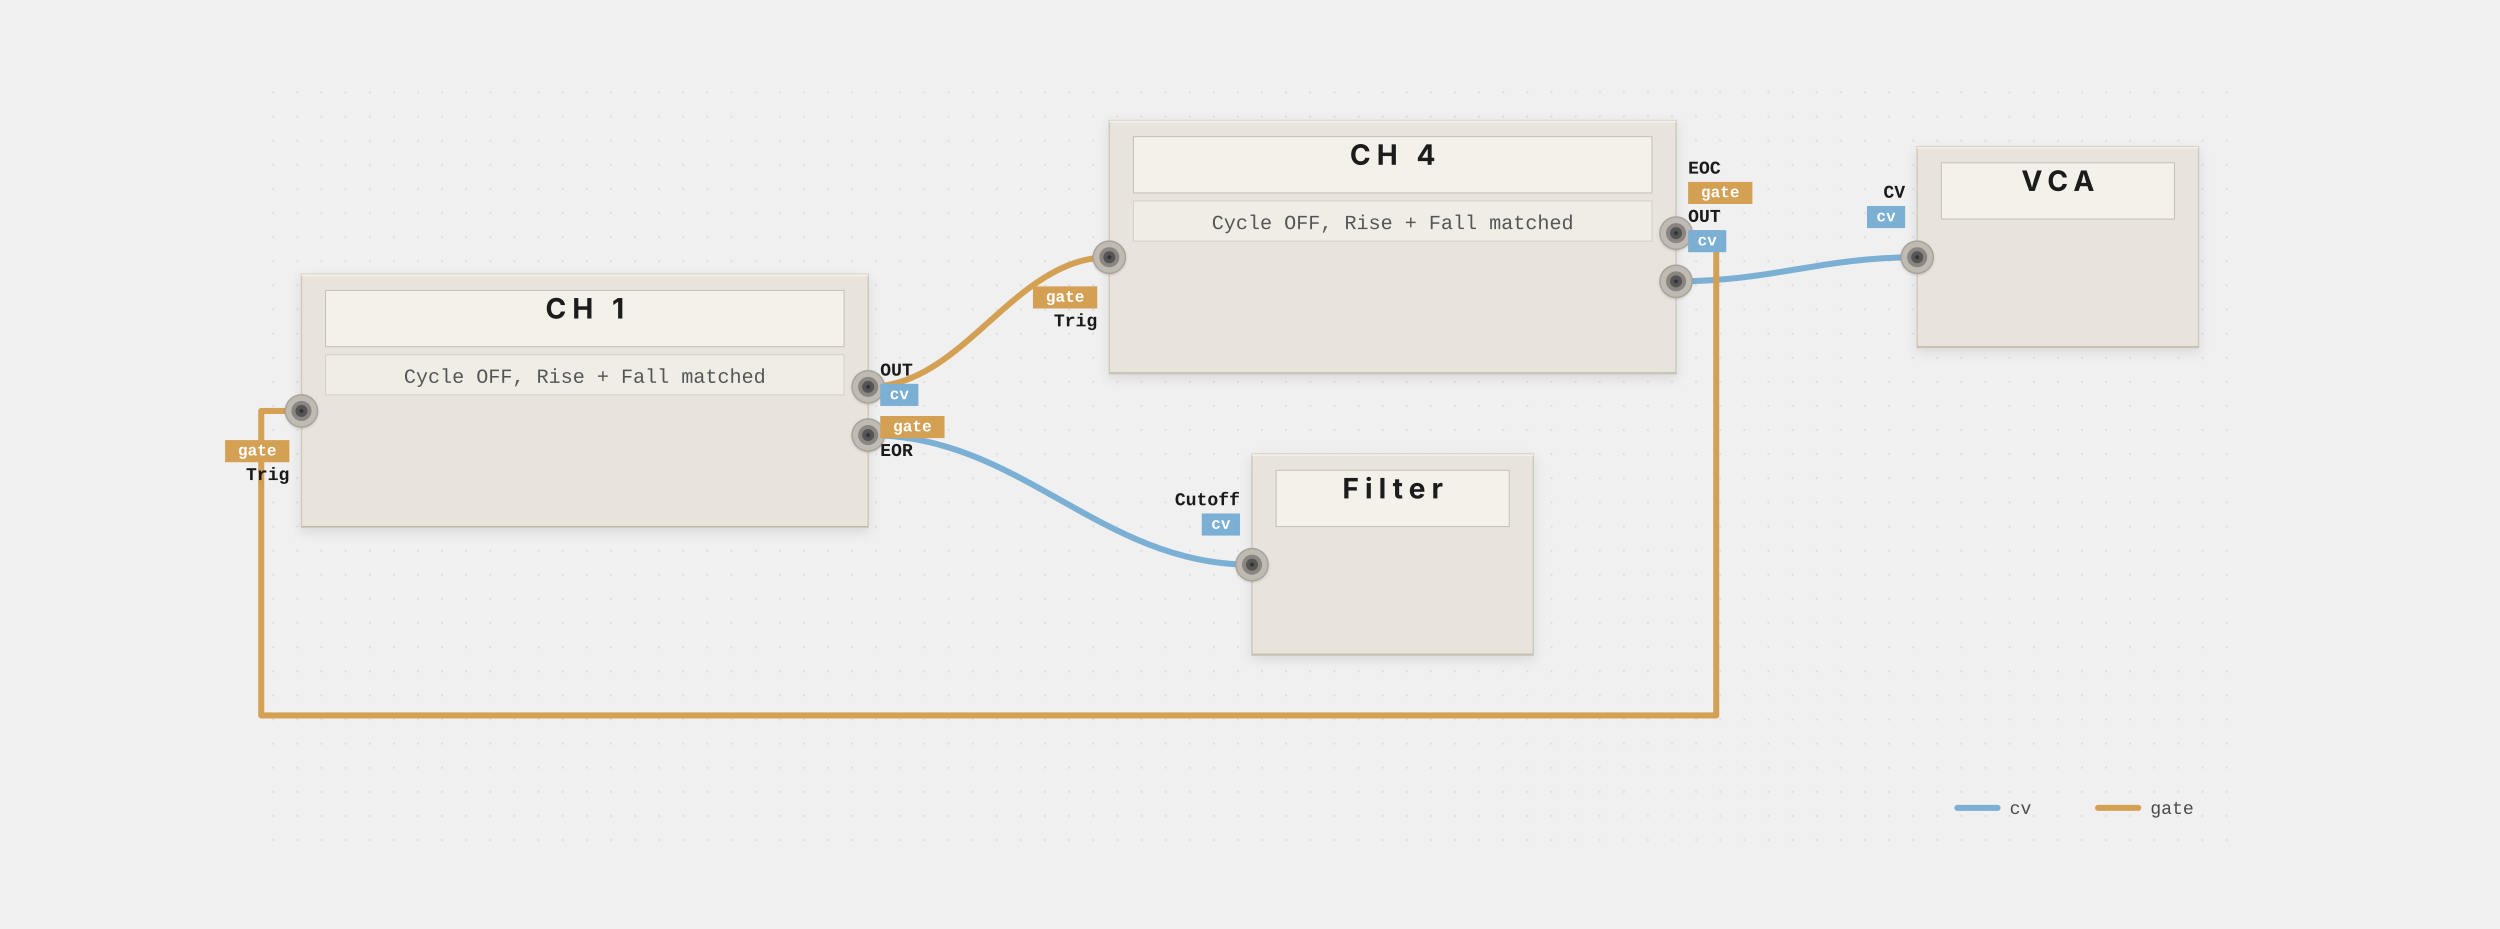
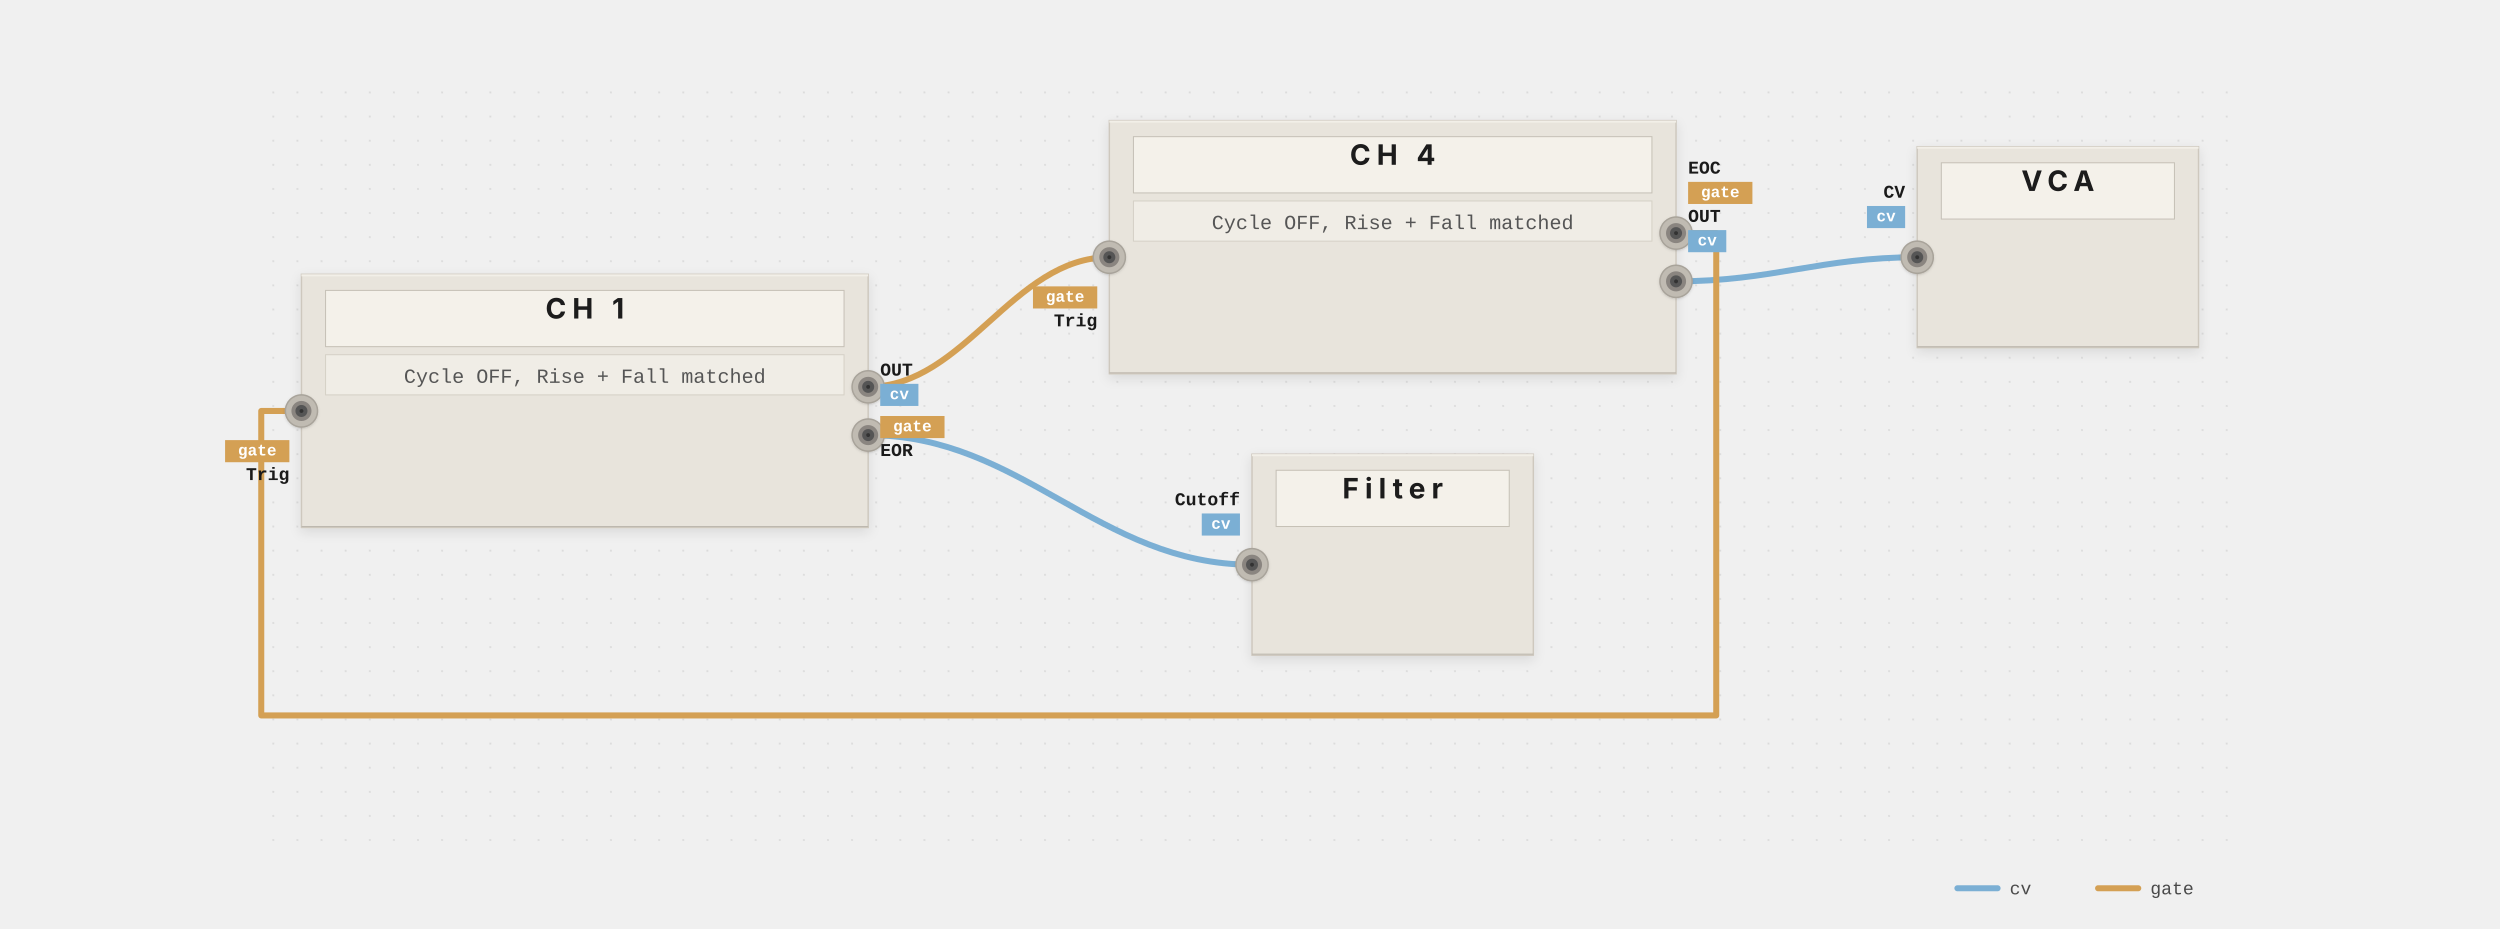
- <svg xmlns="http://www.w3.org/2000/svg" viewBox="-130 -40 1244 462" width="100%" data-pf-min-width="1244" role="img" aria-labelledby="pf-508f1b-title pf-508f1b-desc">
+ <svg xmlns="http://www.w3.org/2000/svg" viewBox="-130 -40 1244 462" width="100%" data-pf-min-width="1244" role="img" aria-labelledby="pf-4233ed-title pf-4233ed-desc">
  <style>@media print { .pf-panel, .pf-jack { filter: none; } }</style>
  <defs>
-     <filter id="pf-508f1b-panel-shadow" x="-20%" y="-20%" width="140%" height="140%">
+     <filter id="pf-4233ed-panel-shadow" x="-20%" y="-20%" width="140%" height="140%">
      <feDropShadow dx="0" dy="2" stdDeviation="3" flood-opacity="0.1" />
    </filter>
-     <filter id="pf-508f1b-jack-shadow" x="-20%" y="-20%" width="140%" height="140%">
+     <filter id="pf-4233ed-jack-shadow" x="-20%" y="-20%" width="140%" height="140%">
      <feDropShadow dx="0" dy="0.5" stdDeviation="0.8" flood-opacity="0.15" />
    </filter>
-     <pattern id="pf-508f1b-dots" width="12" height="12" patternUnits="userSpaceOnUse">
+     <pattern id="pf-4233ed-dots" width="12" height="12" patternUnits="userSpaceOnUse">
      <circle cx="6" cy="6" r="0.5" fill="#aaaaaa" opacity="0.3" />
    </pattern>
  </defs>
  <g class="pf-layer-bg">
-     <rect width="984" height="382" fill="url(#pf-508f1b-dots)" />
+     <rect width="984" height="382" fill="url(#pf-4233ed-dots)" />
  </g>
  <g class="pf-layer-cables">
    <path d="M 302 152.5 C 350 152.5, 374 88, 422 88" stroke="#d4a054" stroke-width="3" fill="none" stroke-linecap="round" stroke-linejoin="round" data-connection="conn-0" data-signal="gate" />
    <path d="M 302 176.5 C 378.4 176.5, 416.6 241, 493 241" stroke="#7bafd4" stroke-width="3" fill="none" stroke-linecap="round" stroke-linejoin="round" data-connection="conn-2" data-signal="cv" />
    <path d="M 704 100 C 752 100, 776 88, 824 88" stroke="#7bafd4" stroke-width="3" fill="none" stroke-linecap="round" stroke-linejoin="round" data-connection="conn-3" data-signal="cv" />
    <path d="M 704 76 L 724 76 L 724 316 L 0 316 L 0 164.5 L 20 164.5" stroke="#d4a054" stroke-width="3" fill="none" stroke-linecap="round" stroke-linejoin="round" data-connection="conn-1" data-signal="gate" />
    <circle cx="302" cy="152.5" r="3.5" fill="#c49244" />
    <circle cx="422" cy="88" r="3.5" fill="#c49244" />
    <circle cx="302" cy="176.5" r="3.5" fill="#6a9ec3" />
    <circle cx="493" cy="241" r="3.5" fill="#6a9ec3" />
    <circle cx="704" cy="100" r="3.5" fill="#6a9ec3" />
    <circle cx="824" cy="88" r="3.5" fill="#6a9ec3" />
    <circle cx="704" cy="76" r="3.5" fill="#c49244" />
    <circle cx="20" cy="164.5" r="3.5" fill="#c49244" />
  </g>
  <g class="pf-layer-panels">
-     <g data-module="MATHS" filter="url(#pf-508f1b-panel-shadow)">
+     <g data-module="MATHS" filter="url(#pf-4233ed-panel-shadow)">
      <rect x="20" y="96.5" width="282" height="126" fill="#e8e4dc" stroke="#cec8be" stroke-width="0.75" rx="0" />
      <line x1="20" y1="97" x2="302" y2="97" stroke="#f2efe8" stroke-width="1" />
      <line x1="20" y1="222" x2="302" y2="222" stroke="#bdb8ae" stroke-width="0.5" />
      <rect x="32" y="104.5" width="258" height="28" fill="#f4f1ea" stroke="#c5c0b6" stroke-width="0.5" />
      <text x="161" y="118.5" text-anchor="middle" font-family="system-ui, -apple-system, BlinkMacSystemFont, 'Segoe UI', sans-serif" font-size="14" font-weight="700" fill="#1a1a1a" letter-spacing="3">CH 1</text>
    </g>
-     <g data-module="MATHS" filter="url(#pf-508f1b-panel-shadow)">
+     <g data-module="MATHS" filter="url(#pf-4233ed-panel-shadow)">
      <rect x="422" y="20" width="282" height="126" fill="#e8e4dc" stroke="#cec8be" stroke-width="0.75" rx="0" />
      <line x1="422" y1="20.5" x2="704" y2="20.5" stroke="#f2efe8" stroke-width="1" />
      <line x1="422" y1="145.5" x2="704" y2="145.5" stroke="#bdb8ae" stroke-width="0.5" />
      <rect x="434" y="28" width="258" height="28" fill="#f4f1ea" stroke="#c5c0b6" stroke-width="0.5" />
      <text x="563" y="42" text-anchor="middle" font-family="system-ui, -apple-system, BlinkMacSystemFont, 'Segoe UI', sans-serif" font-size="14" font-weight="700" fill="#1a1a1a" letter-spacing="3">CH 4</text>
    </g>
-     <g data-module="Filter" filter="url(#pf-508f1b-panel-shadow)">
+     <g data-module="Filter" filter="url(#pf-4233ed-panel-shadow)">
      <rect x="493" y="186" width="140" height="100" fill="#e8e4dc" stroke="#cec8be" stroke-width="0.75" rx="0" />
      <line x1="493" y1="186.5" x2="633" y2="186.5" stroke="#f2efe8" stroke-width="1" />
      <line x1="493" y1="285.5" x2="633" y2="285.5" stroke="#bdb8ae" stroke-width="0.5" />
      <rect x="505" y="194" width="116" height="28" fill="#f4f1ea" stroke="#c5c0b6" stroke-width="0.5" />
      <text x="563" y="208" text-anchor="middle" font-family="system-ui, -apple-system, BlinkMacSystemFont, 'Segoe UI', sans-serif" font-size="14" font-weight="700" fill="#1a1a1a" letter-spacing="3">Filter</text>
    </g>
-     <g data-module="VCA" filter="url(#pf-508f1b-panel-shadow)">
+     <g data-module="VCA" filter="url(#pf-4233ed-panel-shadow)">
      <rect x="824" y="33" width="140" height="100" fill="#e8e4dc" stroke="#cec8be" stroke-width="0.75" rx="0" />
      <line x1="824" y1="33.5" x2="964" y2="33.5" stroke="#f2efe8" stroke-width="1" />
      <line x1="824" y1="132.5" x2="964" y2="132.5" stroke="#bdb8ae" stroke-width="0.5" />
      <rect x="836" y="41" width="116" height="28" fill="#f4f1ea" stroke="#c5c0b6" stroke-width="0.5" />
      <text x="894" y="55" text-anchor="middle" font-family="system-ui, -apple-system, BlinkMacSystemFont, 'Segoe UI', sans-serif" font-size="14" font-weight="700" fill="#1a1a1a" letter-spacing="3">VCA</text>
    </g>
  </g>
  <g class="pf-layer-params">
    <rect x="32" y="136.5" width="258" height="20" fill="#f0ede6" stroke="#d5d0c6" stroke-width="0.5" />
    <text x="161" y="150.5" text-anchor="middle" font-family="'SF Mono', 'Fira Code', Consolas, 'Courier New', monospace" font-size="10" fill="#555555">Cycle OFF, Rise + Fall matched</text>
    <rect x="434" y="60" width="258" height="20" fill="#f0ede6" stroke="#d5d0c6" stroke-width="0.5" />
    <text x="563" y="74" text-anchor="middle" font-family="'SF Mono', 'Fira Code', Consolas, 'Courier New', monospace" font-size="10" fill="#555555">Cycle OFF, Rise + Fall matched</text>
  </g>
  <g class="pf-layer-jacks">
-     <g data-port="maths--ch-1.trig" filter="url(#pf-508f1b-jack-shadow)">
+     <g data-port="maths--ch-1.trig" filter="url(#pf-4233ed-jack-shadow)">
      <circle cx="20" cy="164.5" r="8" fill="#c0bbb2" stroke="#a8a39a" stroke-width="0.75" />
      <circle cx="20" cy="164.5" r="5" fill="#8a8580" />
      <circle cx="20" cy="164.5" r="3" fill="#555555" />
      <circle cx="20" cy="164.5" r="1" fill="#333333" />
    </g>
-     <g data-port="maths--ch-1.eor" filter="url(#pf-508f1b-jack-shadow)">
+     <g data-port="maths--ch-1.eor" filter="url(#pf-4233ed-jack-shadow)">
      <circle cx="302" cy="152.5" r="8" fill="#c0bbb2" stroke="#a8a39a" stroke-width="0.75" />
      <circle cx="302" cy="152.5" r="5" fill="#8a8580" />
      <circle cx="302" cy="152.5" r="3" fill="#555555" />
      <circle cx="302" cy="152.5" r="1" fill="#333333" />
    </g>
-     <g data-port="maths--ch-1.out" filter="url(#pf-508f1b-jack-shadow)">
+     <g data-port="maths--ch-1.out" filter="url(#pf-4233ed-jack-shadow)">
      <circle cx="302" cy="176.5" r="8" fill="#c0bbb2" stroke="#a8a39a" stroke-width="0.75" />
      <circle cx="302" cy="176.5" r="5" fill="#8a8580" />
      <circle cx="302" cy="176.5" r="3" fill="#555555" />
      <circle cx="302" cy="176.5" r="1" fill="#333333" />
    </g>
-     <g data-port="maths--ch-4.trig" filter="url(#pf-508f1b-jack-shadow)">
+     <g data-port="maths--ch-4.trig" filter="url(#pf-4233ed-jack-shadow)">
      <circle cx="422" cy="88" r="8" fill="#c0bbb2" stroke="#a8a39a" stroke-width="0.75" />
      <circle cx="422" cy="88" r="5" fill="#8a8580" />
      <circle cx="422" cy="88" r="3" fill="#555555" />
      <circle cx="422" cy="88" r="1" fill="#333333" />
    </g>
-     <g data-port="maths--ch-4.eoc" filter="url(#pf-508f1b-jack-shadow)">
+     <g data-port="maths--ch-4.eoc" filter="url(#pf-4233ed-jack-shadow)">
      <circle cx="704" cy="76" r="8" fill="#c0bbb2" stroke="#a8a39a" stroke-width="0.75" />
      <circle cx="704" cy="76" r="5" fill="#8a8580" />
      <circle cx="704" cy="76" r="3" fill="#555555" />
      <circle cx="704" cy="76" r="1" fill="#333333" />
    </g>
-     <g data-port="maths--ch-4.out" filter="url(#pf-508f1b-jack-shadow)">
+     <g data-port="maths--ch-4.out" filter="url(#pf-4233ed-jack-shadow)">
      <circle cx="704" cy="100" r="8" fill="#c0bbb2" stroke="#a8a39a" stroke-width="0.75" />
      <circle cx="704" cy="100" r="5" fill="#8a8580" />
      <circle cx="704" cy="100" r="3" fill="#555555" />
      <circle cx="704" cy="100" r="1" fill="#333333" />
    </g>
-     <g data-port="filter.cutoff" filter="url(#pf-508f1b-jack-shadow)">
+     <g data-port="filter.cutoff" filter="url(#pf-4233ed-jack-shadow)">
      <circle cx="493" cy="241" r="8" fill="#c0bbb2" stroke="#a8a39a" stroke-width="0.75" />
      <circle cx="493" cy="241" r="5" fill="#8a8580" />
      <circle cx="493" cy="241" r="3" fill="#555555" />
      <circle cx="493" cy="241" r="1" fill="#333333" />
    </g>
-     <g data-port="vca.cv" filter="url(#pf-508f1b-jack-shadow)">
+     <g data-port="vca.cv" filter="url(#pf-4233ed-jack-shadow)">
      <circle cx="824" cy="88" r="8" fill="#c0bbb2" stroke="#a8a39a" stroke-width="0.75" />
      <circle cx="824" cy="88" r="5" fill="#8a8580" />
      <circle cx="824" cy="88" r="3" fill="#555555" />
      <circle cx="824" cy="88" r="1" fill="#333333" />
    </g>
  </g>
  <g class="pf-layer-labels">
    <text x="14" y="196.5" font-family="'SF Mono', 'Fira Code', Consolas, 'Courier New', monospace" font-size="9" fill="#1a1a1a" font-weight="600" text-anchor="end" dominant-baseline="central">Trig</text>
    <rect class="pf-port-pill" x="-18" y="179" width="32" height="11" rx="0" fill="#d4a054" data-signal="gate" />
    <text class="pf-port-pill-text" x="-2" y="184.5" text-anchor="middle" dominant-baseline="central" font-family="'SF Mono', 'Fira Code', Consolas, 'Courier New', monospace" font-size="8" fill="#ffffff" font-weight="600">gate</text>
    <text x="308" y="184.5" font-family="'SF Mono', 'Fira Code', Consolas, 'Courier New', monospace" font-size="9" fill="#1a1a1a" font-weight="600" text-anchor="start" dominant-baseline="central">EOR</text>
    <rect class="pf-port-pill" x="308" y="167" width="32" height="11" rx="0" fill="#d4a054" data-signal="gate" />
    <text class="pf-port-pill-text" x="324" y="172.5" text-anchor="middle" dominant-baseline="central" font-family="'SF Mono', 'Fira Code', Consolas, 'Courier New', monospace" font-size="8" fill="#ffffff" font-weight="600">gate</text>
    <text x="308" y="144.5" font-family="'SF Mono', 'Fira Code', Consolas, 'Courier New', monospace" font-size="9" fill="#1a1a1a" font-weight="600" text-anchor="start" dominant-baseline="central">OUT</text>
    <rect class="pf-port-pill" x="308" y="151" width="19" height="11" rx="0" fill="#7bafd4" data-signal="cv" />
    <text class="pf-port-pill-text" x="317.5" y="156.5" text-anchor="middle" dominant-baseline="central" font-family="'SF Mono', 'Fira Code', Consolas, 'Courier New', monospace" font-size="8" fill="#ffffff" font-weight="600">cv</text>
    <text x="416" y="120" font-family="'SF Mono', 'Fira Code', Consolas, 'Courier New', monospace" font-size="9" fill="#1a1a1a" font-weight="600" text-anchor="end" dominant-baseline="central">Trig</text>
    <rect class="pf-port-pill" x="384" y="102.5" width="32" height="11" rx="0" fill="#d4a054" data-signal="gate" />
    <text class="pf-port-pill-text" x="400" y="108" text-anchor="middle" dominant-baseline="central" font-family="'SF Mono', 'Fira Code', Consolas, 'Courier New', monospace" font-size="8" fill="#ffffff" font-weight="600">gate</text>
    <text x="710" y="44" font-family="'SF Mono', 'Fira Code', Consolas, 'Courier New', monospace" font-size="9" fill="#1a1a1a" font-weight="600" text-anchor="start" dominant-baseline="central">EOC</text>
    <rect class="pf-port-pill" x="710" y="50.5" width="32" height="11" rx="0" fill="#d4a054" data-signal="gate" />
    <text class="pf-port-pill-text" x="726" y="56" text-anchor="middle" dominant-baseline="central" font-family="'SF Mono', 'Fira Code', Consolas, 'Courier New', monospace" font-size="8" fill="#ffffff" font-weight="600">gate</text>
    <text x="710" y="68" font-family="'SF Mono', 'Fira Code', Consolas, 'Courier New', monospace" font-size="9" fill="#1a1a1a" font-weight="600" text-anchor="start" dominant-baseline="central">OUT</text>
    <rect class="pf-port-pill" x="710" y="74.5" width="19" height="11" rx="0" fill="#7bafd4" data-signal="cv" />
    <text class="pf-port-pill-text" x="719.5" y="80" text-anchor="middle" dominant-baseline="central" font-family="'SF Mono', 'Fira Code', Consolas, 'Courier New', monospace" font-size="8" fill="#ffffff" font-weight="600">cv</text>
    <text x="487" y="209" font-family="'SF Mono', 'Fira Code', Consolas, 'Courier New', monospace" font-size="9" fill="#1a1a1a" font-weight="600" text-anchor="end" dominant-baseline="central">Cutoff</text>
    <rect class="pf-port-pill" x="468" y="215.5" width="19" height="11" rx="0" fill="#7bafd4" data-signal="cv" />
    <text class="pf-port-pill-text" x="477.5" y="221" text-anchor="middle" dominant-baseline="central" font-family="'SF Mono', 'Fira Code', Consolas, 'Courier New', monospace" font-size="8" fill="#ffffff" font-weight="600">cv</text>
    <text x="818" y="56" font-family="'SF Mono', 'Fira Code', Consolas, 'Courier New', monospace" font-size="9" fill="#1a1a1a" font-weight="600" text-anchor="end" dominant-baseline="central">CV</text>
    <rect class="pf-port-pill" x="799" y="62.5" width="19" height="11" rx="0" fill="#7bafd4" data-signal="cv" />
    <text class="pf-port-pill-text" x="808.5" y="68" text-anchor="middle" dominant-baseline="central" font-family="'SF Mono', 'Fira Code', Consolas, 'Courier New', monospace" font-size="8" fill="#ffffff" font-weight="600">cv</text>
  </g>
  <g class="pf-layer-annotations" />
  <g class="pf-layer-legend">
-     <g transform="translate(844, 362)">
+     <g transform="translate(844, 402)">
      <line x1="0" y1="0" x2="20" y2="0" stroke="#7bafd4" stroke-width="3" stroke-linecap="round" />
      <text x="26" y="3" font-family="'SF Mono', 'Fira Code', Consolas, 'Courier New', monospace" font-size="9" fill="#4a4a4a">cv</text>
    </g>
-     <g transform="translate(914, 362)">
+     <g transform="translate(914, 402)">
      <line x1="0" y1="0" x2="20" y2="0" stroke="#d4a054" stroke-width="3" stroke-linecap="round" />
      <text x="26" y="3" font-family="'SF Mono', 'Fira Code', Consolas, 'Courier New', monospace" font-size="9" fill="#4a4a4a">gate</text>
    </g>
  </g>
</svg>
